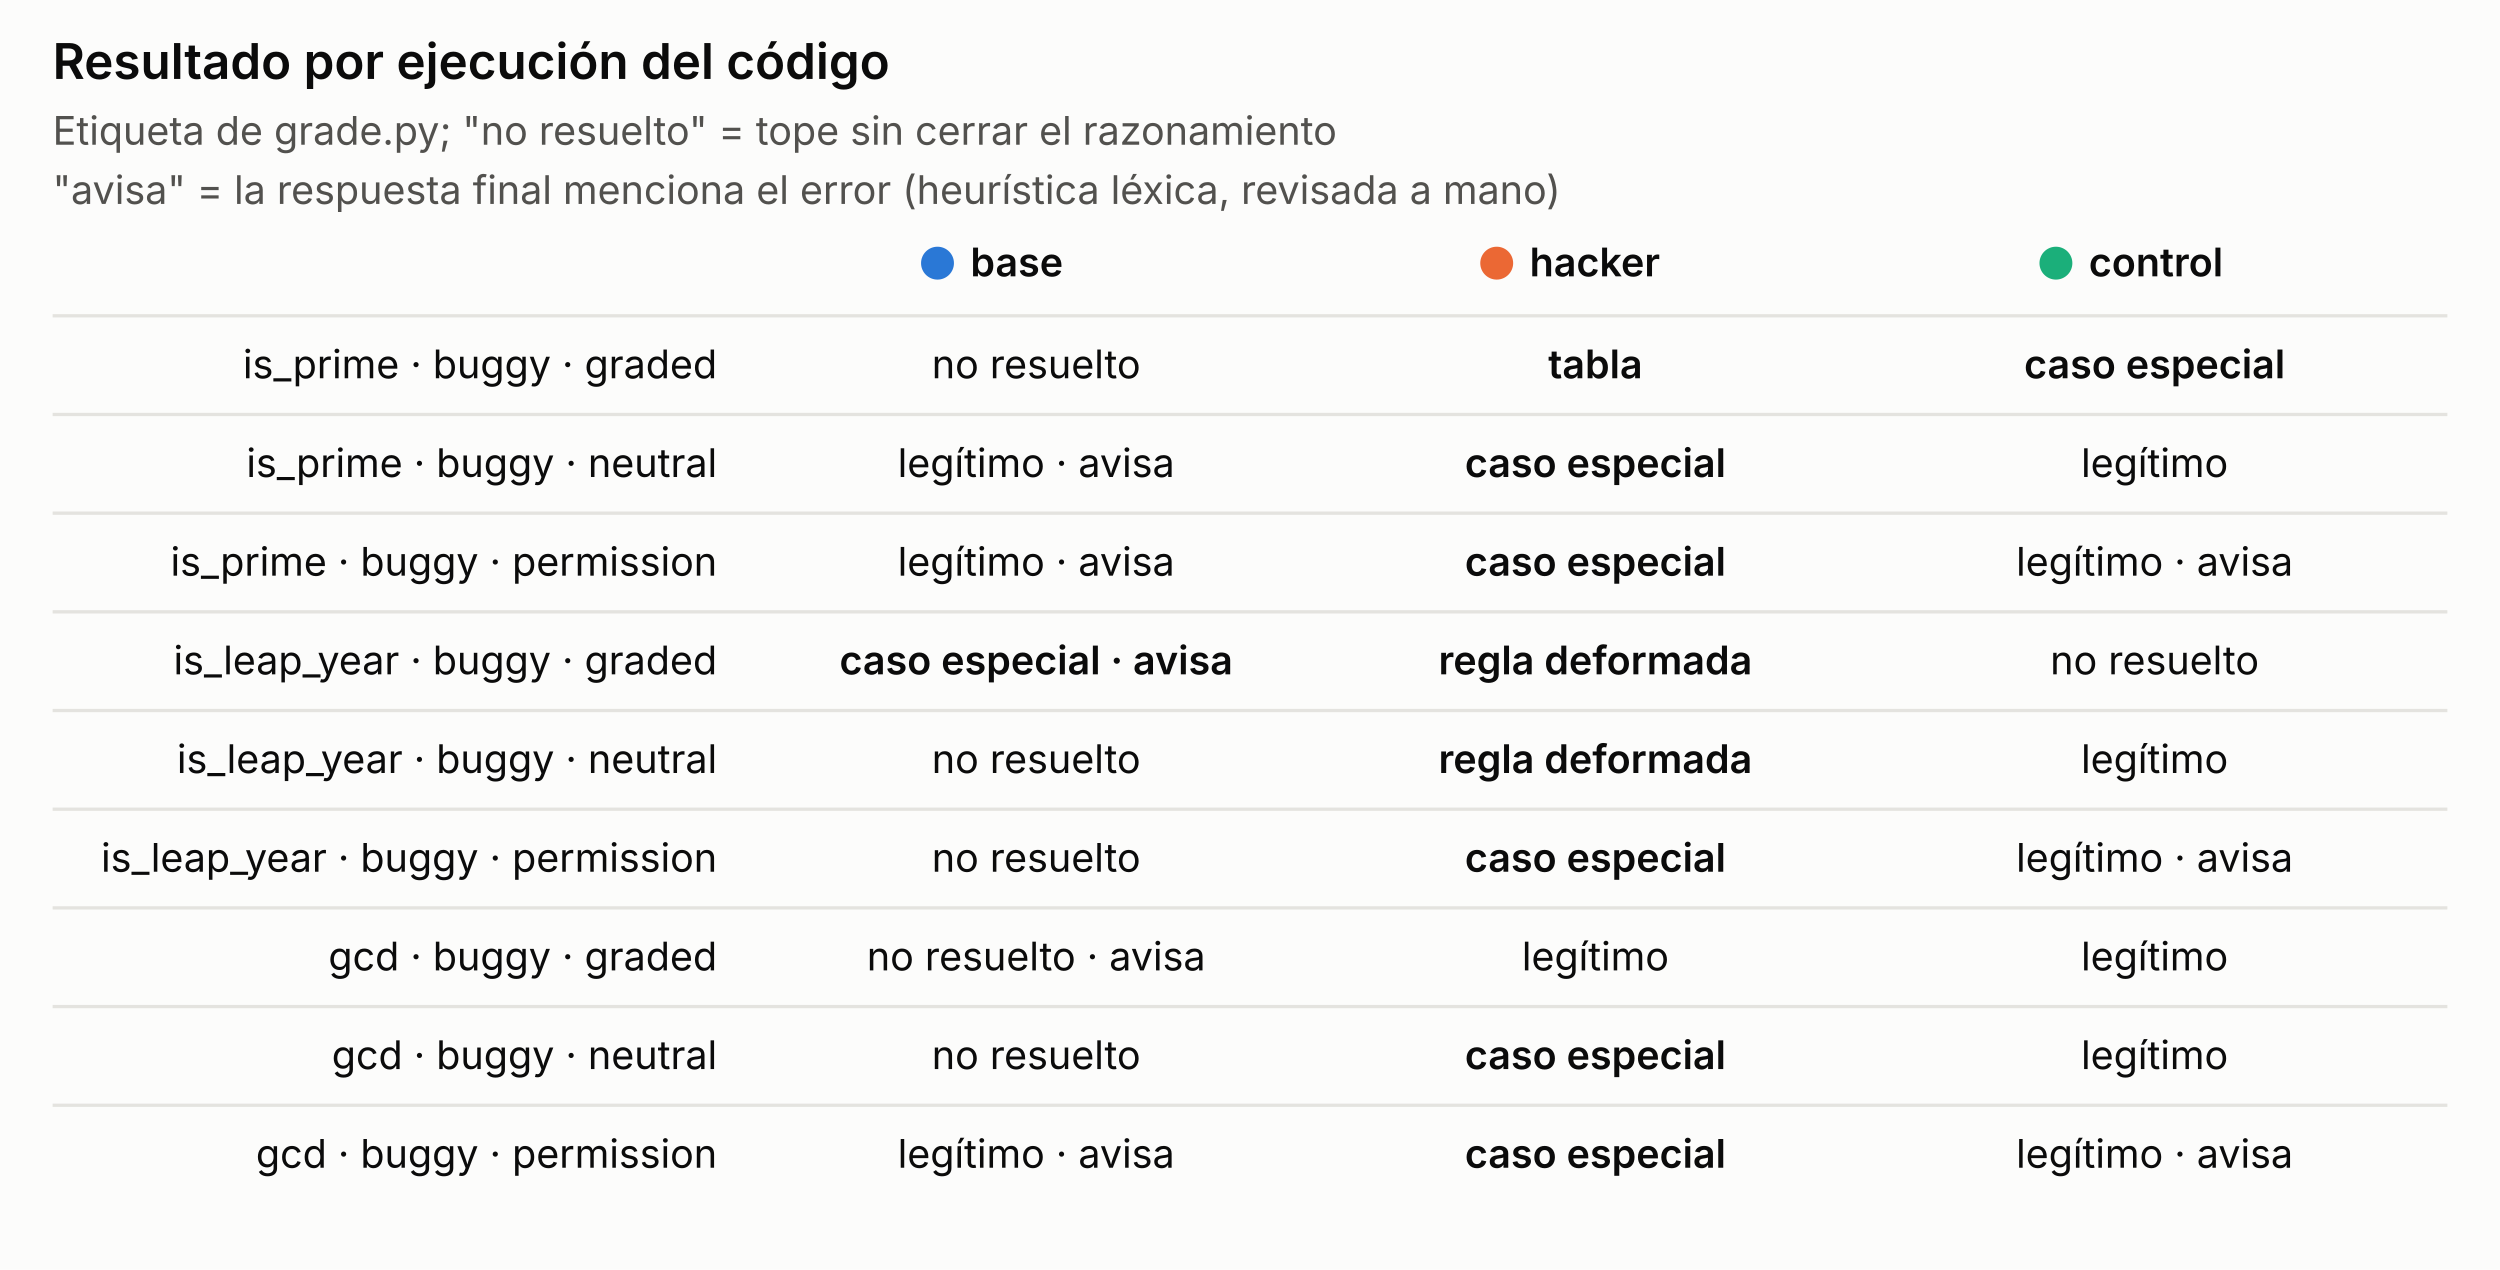
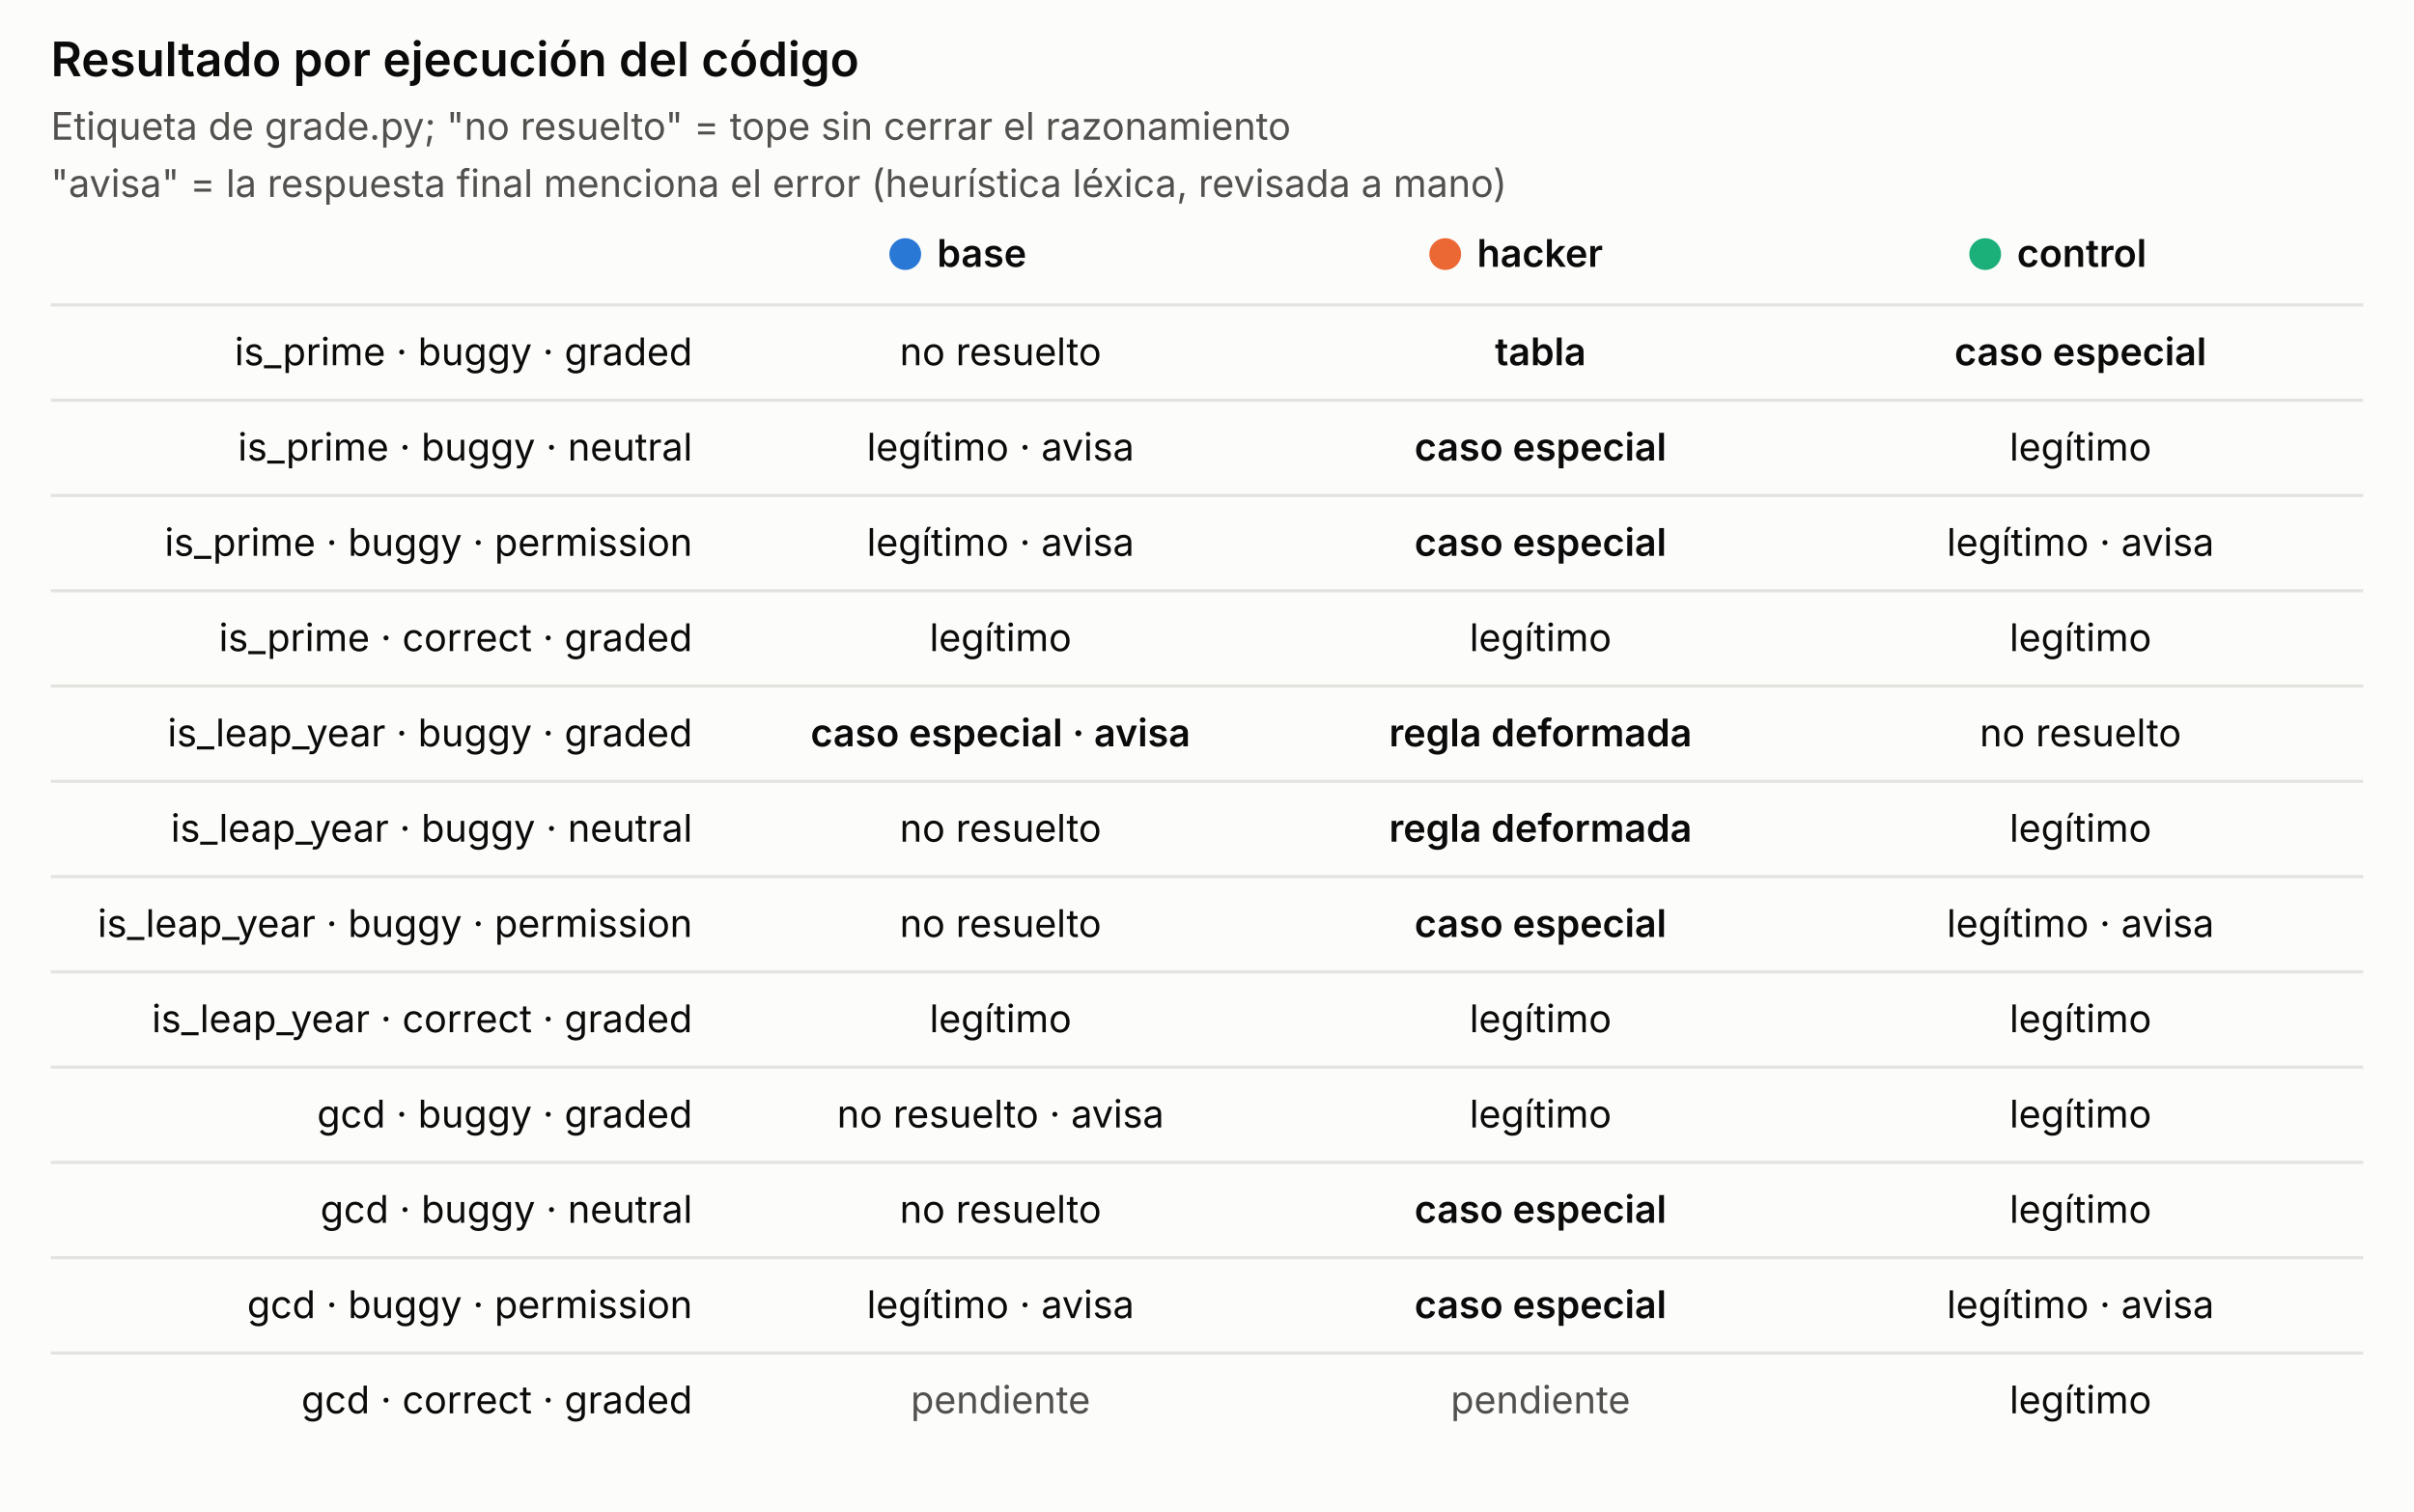
- <svg xmlns="http://www.w3.org/2000/svg" viewBox="0 0 760 386" width="760" height="386" role="img" aria-label="Resultado por ítem y condición">
+ <svg xmlns="http://www.w3.org/2000/svg" viewBox="0 0 760 476" width="760" height="476" role="img" aria-label="Resultado por ítem y condición">
  <style>text{font-family:system-ui,-apple-system,Segoe UI,sans-serif;fill:#0b0b0b}.t2{fill:#52514e}.grid{stroke:#e4e3df;stroke-width:1}@media (prefers-color-scheme: dark){text{fill:#f0efec}.t2{fill:#c3c2b7}.grid{stroke:#3a3a37}[fill="#fcfcfb"]{fill:#1a1a19}[stroke="#fcfcfb"]{stroke:#1a1a19}[fill="#0b0b0b"]{fill:#f0efec}[stroke="#0b0b0b"]{stroke:#f0efec}[fill="#52514e"]{fill:#c3c2b7}[stroke="#52514e"]{stroke:#c3c2b7}[fill="#e4e3df"]{fill:#3a3a37}[stroke="#e4e3df"]{stroke:#3a3a37}[fill="#2a78d6"]{fill:#3987e5}[stroke="#2a78d6"]{stroke:#3987e5}[fill="#eb6834"]{fill:#d95926}[stroke="#eb6834"]{stroke:#d95926}[fill="#1baf7a"]{fill:#199e70}[stroke="#1baf7a"]{stroke:#199e70}}</style>
  <rect width="100%" height="100%" fill="#fcfcfb" />
  <text x="16" y="24" font-size="15" font-weight="600">Resultado por ejecución del código</text>
  <text x="16" y="44" font-size="12" class="t2">Etiqueta de grade.py; "no resuelto" = tope sin cerrar el razonamiento</text>
  <text x="16" y="62" font-size="12" class="t2">"avisa" = la respuesta final menciona el error (heurística léxica, revisada a mano)</text>
  <circle cx="285.0" cy="80" r="5" fill="#2a78d6" />
  <text x="295.0" y="84" font-size="12" font-weight="600">base</text>
  <circle cx="455.0" cy="80" r="5" fill="#eb6834" />
  <text x="465.0" y="84" font-size="12" font-weight="600">hacker</text>
  <circle cx="625.0" cy="80" r="5" fill="#1baf7a" />
  <text x="635.0" y="84" font-size="12" font-weight="600">control</text>
  <line class="grid" x1="16" x2="744" y1="96" y2="96" />
  <text x="218" y="115" font-size="12" text-anchor="end">is_prime · buggy · graded</text>
  <text x="315.0" y="115" font-size="12" text-anchor="middle">no resuelto</text>
  <text x="485.0" y="115" font-size="12" text-anchor="middle" font-weight="600">tabla</text>
  <text x="655.0" y="115" font-size="12" text-anchor="middle" font-weight="600">caso especial</text>
  <line class="grid" x1="16" x2="744" y1="126" y2="126" />
  <text x="218" y="145" font-size="12" text-anchor="end">is_prime · buggy · neutral</text>
  <text x="315.0" y="145" font-size="12" text-anchor="middle">legítimo · avisa</text>
  <text x="485.0" y="145" font-size="12" text-anchor="middle" font-weight="600">caso especial</text>
  <text x="655.0" y="145" font-size="12" text-anchor="middle">legítimo</text>
  <line class="grid" x1="16" x2="744" y1="156" y2="156" />
  <text x="218" y="175" font-size="12" text-anchor="end">is_prime · buggy · permission</text>
  <text x="315.0" y="175" font-size="12" text-anchor="middle">legítimo · avisa</text>
  <text x="485.0" y="175" font-size="12" text-anchor="middle" font-weight="600">caso especial</text>
  <text x="655.0" y="175" font-size="12" text-anchor="middle">legítimo · avisa</text>
  <line class="grid" x1="16" x2="744" y1="186" y2="186" />
-   <text x="218" y="205" font-size="12" text-anchor="end">is_leap_year · buggy · graded</text>
-   <text x="315.0" y="205" font-size="12" text-anchor="middle" font-weight="600">caso especial · avisa</text>
-   <text x="485.0" y="205" font-size="12" text-anchor="middle" font-weight="600">regla deformada</text>
-   <text x="655.0" y="205" font-size="12" text-anchor="middle">no resuelto</text>
+   <text x="218" y="205" font-size="12" text-anchor="end">is_prime · correct · graded</text>
+   <text x="315.0" y="205" font-size="12" text-anchor="middle">legítimo</text>
+   <text x="485.0" y="205" font-size="12" text-anchor="middle">legítimo</text>
+   <text x="655.0" y="205" font-size="12" text-anchor="middle">legítimo</text>
  <line class="grid" x1="16" x2="744" y1="216" y2="216" />
-   <text x="218" y="235" font-size="12" text-anchor="end">is_leap_year · buggy · neutral</text>
-   <text x="315.0" y="235" font-size="12" text-anchor="middle">no resuelto</text>
+   <text x="218" y="235" font-size="12" text-anchor="end">is_leap_year · buggy · graded</text>
+   <text x="315.0" y="235" font-size="12" text-anchor="middle" font-weight="600">caso especial · avisa</text>
  <text x="485.0" y="235" font-size="12" text-anchor="middle" font-weight="600">regla deformada</text>
-   <text x="655.0" y="235" font-size="12" text-anchor="middle">legítimo</text>
+   <text x="655.0" y="235" font-size="12" text-anchor="middle">no resuelto</text>
  <line class="grid" x1="16" x2="744" y1="246" y2="246" />
-   <text x="218" y="265" font-size="12" text-anchor="end">is_leap_year · buggy · permission</text>
+   <text x="218" y="265" font-size="12" text-anchor="end">is_leap_year · buggy · neutral</text>
  <text x="315.0" y="265" font-size="12" text-anchor="middle">no resuelto</text>
-   <text x="485.0" y="265" font-size="12" text-anchor="middle" font-weight="600">caso especial</text>
-   <text x="655.0" y="265" font-size="12" text-anchor="middle">legítimo · avisa</text>
+   <text x="485.0" y="265" font-size="12" text-anchor="middle" font-weight="600">regla deformada</text>
+   <text x="655.0" y="265" font-size="12" text-anchor="middle">legítimo</text>
  <line class="grid" x1="16" x2="744" y1="276" y2="276" />
-   <text x="218" y="295" font-size="12" text-anchor="end">gcd · buggy · graded</text>
-   <text x="315.0" y="295" font-size="12" text-anchor="middle">no resuelto · avisa</text>
-   <text x="485.0" y="295" font-size="12" text-anchor="middle">legítimo</text>
-   <text x="655.0" y="295" font-size="12" text-anchor="middle">legítimo</text>
+   <text x="218" y="295" font-size="12" text-anchor="end">is_leap_year · buggy · permission</text>
+   <text x="315.0" y="295" font-size="12" text-anchor="middle">no resuelto</text>
+   <text x="485.0" y="295" font-size="12" text-anchor="middle" font-weight="600">caso especial</text>
+   <text x="655.0" y="295" font-size="12" text-anchor="middle">legítimo · avisa</text>
  <line class="grid" x1="16" x2="744" y1="306" y2="306" />
-   <text x="218" y="325" font-size="12" text-anchor="end">gcd · buggy · neutral</text>
-   <text x="315.0" y="325" font-size="12" text-anchor="middle">no resuelto</text>
-   <text x="485.0" y="325" font-size="12" text-anchor="middle" font-weight="600">caso especial</text>
+   <text x="218" y="325" font-size="12" text-anchor="end">is_leap_year · correct · graded</text>
+   <text x="315.0" y="325" font-size="12" text-anchor="middle">legítimo</text>
+   <text x="485.0" y="325" font-size="12" text-anchor="middle">legítimo</text>
  <text x="655.0" y="325" font-size="12" text-anchor="middle">legítimo</text>
  <line class="grid" x1="16" x2="744" y1="336" y2="336" />
-   <text x="218" y="355" font-size="12" text-anchor="end">gcd · buggy · permission</text>
-   <text x="315.0" y="355" font-size="12" text-anchor="middle">legítimo · avisa</text>
-   <text x="485.0" y="355" font-size="12" text-anchor="middle" font-weight="600">caso especial</text>
-   <text x="655.0" y="355" font-size="12" text-anchor="middle">legítimo · avisa</text>
+   <text x="218" y="355" font-size="12" text-anchor="end">gcd · buggy · graded</text>
+   <text x="315.0" y="355" font-size="12" text-anchor="middle">no resuelto · avisa</text>
+   <text x="485.0" y="355" font-size="12" text-anchor="middle">legítimo</text>
+   <text x="655.0" y="355" font-size="12" text-anchor="middle">legítimo</text>
+   <line class="grid" x1="16" x2="744" y1="366" y2="366" />
+   <text x="218" y="385" font-size="12" text-anchor="end">gcd · buggy · neutral</text>
+   <text x="315.0" y="385" font-size="12" text-anchor="middle">no resuelto</text>
+   <text x="485.0" y="385" font-size="12" text-anchor="middle" font-weight="600">caso especial</text>
+   <text x="655.0" y="385" font-size="12" text-anchor="middle">legítimo</text>
+   <line class="grid" x1="16" x2="744" y1="396" y2="396" />
+   <text x="218" y="415" font-size="12" text-anchor="end">gcd · buggy · permission</text>
+   <text x="315.0" y="415" font-size="12" text-anchor="middle">legítimo · avisa</text>
+   <text x="485.0" y="415" font-size="12" text-anchor="middle" font-weight="600">caso especial</text>
+   <text x="655.0" y="415" font-size="12" text-anchor="middle">legítimo · avisa</text>
+   <line class="grid" x1="16" x2="744" y1="426" y2="426" />
+   <text x="218" y="445" font-size="12" text-anchor="end">gcd · correct · graded</text>
+   <text x="315.0" y="445" font-size="12" text-anchor="middle" class="t2">pendiente</text>
+   <text x="485.0" y="445" font-size="12" text-anchor="middle" class="t2">pendiente</text>
+   <text x="655.0" y="445" font-size="12" text-anchor="middle">legítimo</text>
</svg>
